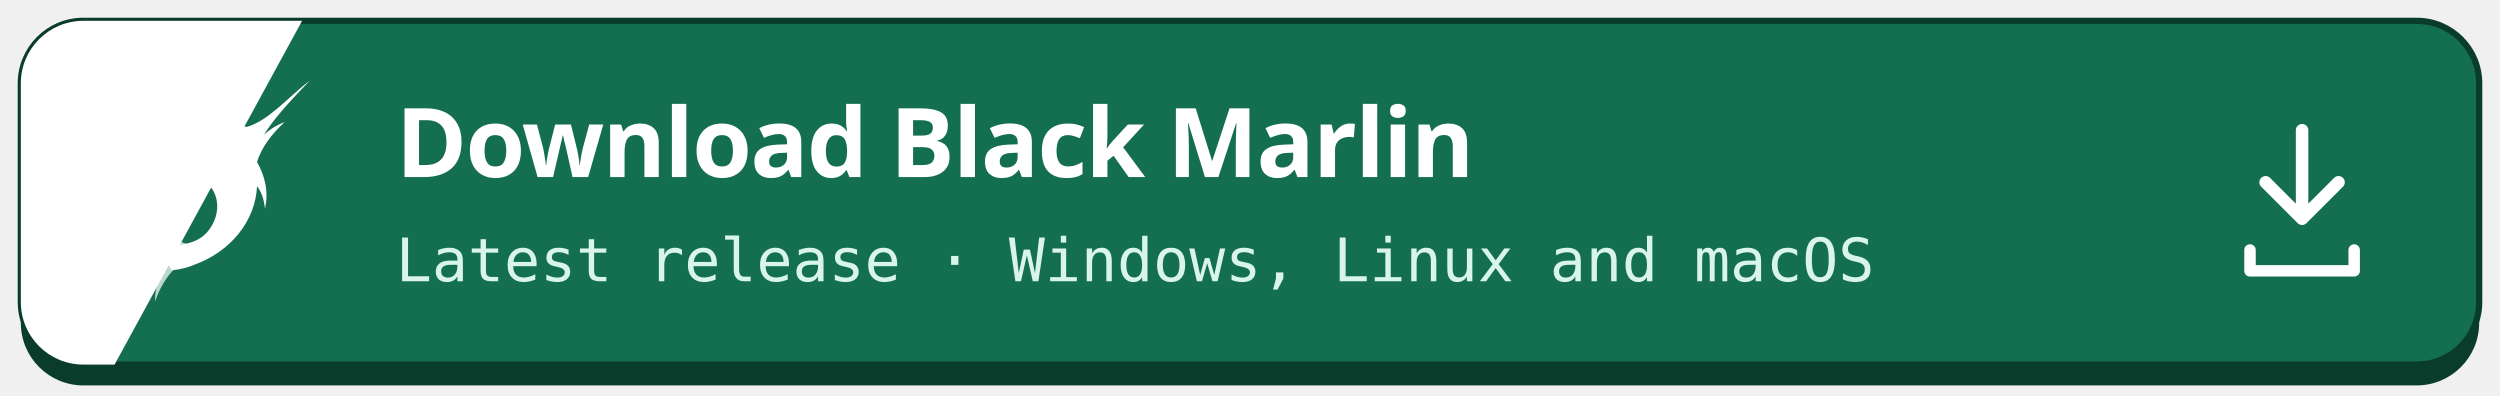
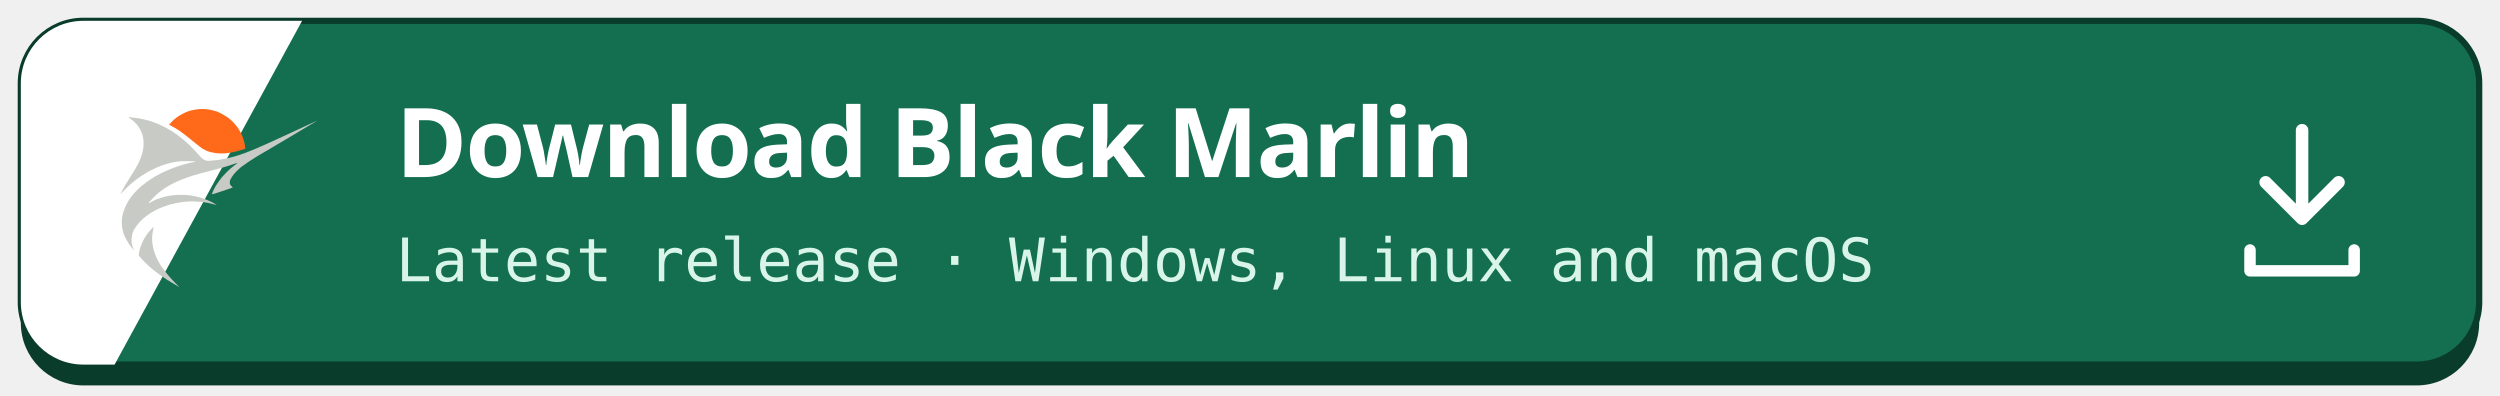
<svg xmlns="http://www.w3.org/2000/svg" viewBox="0 0 480 76" width="480" height="76" role="img" aria-labelledby="cta-title">
  <defs>
    <clipPath id="cta-clip-light">
      <rect x="4" y="4" width="472" height="66" rx="12" />
    </clipPath>
  </defs>
  <style>
    .t-disp { font-family: 'Space Grotesk', 'Segoe UI', system-ui, -apple-system, sans-serif; }
    .t-mono { font-family: 'IBM Plex Mono', 'Cascadia Mono', Consolas, ui-monospace, monospace; }
    .sheen { animation: sheen-pass 6s ease-in-out infinite; }
    .arrow-glide { animation: arrow-bob 2.4s ease-in-out infinite; }
    @keyframes sheen-pass {
      0%, 58% { transform: translateX(-120px); opacity: 0; }
      72% { opacity: 0.22; }
      90%, 100% { transform: translateX(560px); opacity: 0; }
    }
    @keyframes arrow-bob {
      0%, 100% { transform: translateY(0px); }
      50% { transform: translateY(3px); }
    }
    @media (prefers-reduced-motion: reduce) {
      .sheen { animation: none; opacity: 0; }
      .arrow-glide { animation: none; }
    }
  </style>
  <rect x="4" y="8" width="472" height="66" rx="12" fill="#0a3c2b" />
  <rect x="4" y="4" width="472" height="66" rx="12" fill="#136f50" stroke="#0a3c2b" stroke-width="1.2" />
  <g clip-path="url(#cta-clip-light)">
    <polygon class="sheen" points="0,4 58,4 22,70 -36,70" fill="#ffffff" />
  </g>
-   <g transform="translate(18 14) scale(0.095)">
-     <path fill="#ffffff" fill-opacity="0.88" d="M125 118C177 88 255 83 312 111C238 158 155 217 128 293C120 252 139 209 166 173C191 139 177 115 125 118Z" />
-     <path fill="#ffffff" d="M437 15C387 67 362 96 344 125C357 113 371 105 386 99C359 124 339 151 330 180C346 208 354 241 346 274C344 256 339 240 330 229C327 298 278 360 205 387C191 393 176 397 158 399L130 356C167 344 213 354 239 308C263 266 244 219 204 211C169 204 140 235 128 293C119 240 167 179 221 150C252 133 273 119 309 109C352 98 394 48 437 15Z" />
-     <path fill="#ffffff" fill-opacity="0.72" d="M49 295C103 296 136 323 176 341C205 354 229 351 255 337C232 360 194 374 165 394C145 414 132 438 124 462C122 423 148 395 133 367C114 337 81 306 49 295Z" />
+   <g transform="translate(18 14) scale(0.047)">
+     <g transform="translate(512 512) scale(1.11) translate(-698.5 -638.5)">
+       <path fill="#C7CAC5" d="M360.28,795.82 L360.28,795.82 Q367.00,808.00 375.40,818.08 L387.00,832.00 Q387.00,832.00 387.00,832.00 L383.52,825.04 Q381.00,820.00 378.90,811.60 L378.10,808.40 Q376.00,800.00 376.42,790.34 L376.58,786.66 Q377.00,777.00 379.10,770.28 L379.90,767.72 Q382.00,761.00 384.10,756.80 L384.90,755.20 Q387.00,751.00 393.72,741.76 L396.28,738.24 Q403.00,729.00 410.14,721.86 L412.86,719.14 Q420.00,712.00 431.34,703.60 L435.66,700.40 Q447.00,692.00 458.76,685.70 L463.24,683.30 Q475.00,677.00 488.02,671.96 L492.98,670.04 Q506.00,665.00 514.82,662.48 L518.18,661.52 Q527.00,659.00 540.02,656.48 L544.98,655.52 Q558.00,653.00 570.60,651.74 L575.40,651.26 Q588.00,650.00 597.66,650.00 L601.34,650.00 Q611.00,650.00 611.42,650.42 L611.58,650.58 Q612.00,651.00 618.30,651.00 L620.70,651.00 Q627.00,651.00 634.14,651.84 L636.86,652.16 Q644.00,653.00 654.92,655.10 L659.08,655.90 Q670.00,658.00 678.40,660.52 L690.00,664.00 Q690.00,664.00 690.00,664.00 L681.30,658.20 Q675.00,654.00 662.82,648.54 L658.18,646.46 Q646.00,641.00 631.72,636.80 L626.28,635.20 Q612.00,631.00 598.14,628.90 L592.86,628.10 Q579.00,626.00 562.20,626.00 L555.80,626.00 Q539.00,626.00 524.72,628.10 L519.28,628.90 Q505.00,631.00 493.24,634.36 L488.76,635.64 Q477.00,639.00 469.86,641.94 L467.14,643.06 Q460.00,646.00 452.02,650.62 L448.98,652.38 Q441.00,657.00 440.16,656.58 L439.00,656.00 Q439.00,656.00 439.00,656.00 L444.22,649.62 Q448.00,645.00 456.82,636.18 L460.18,632.82 Q469.00,624.00 476.14,618.12 L478.86,615.88 Q486.00,610.00 493.98,604.54 L497.02,602.46 Q505.00,597.00 518.02,589.86 L522.98,587.14 Q536.00,580.00 554.48,572.44 L561.52,569.56 Q580.00,562.00 597.64,556.54 L604.36,554.46 Q622.00,549.00 665.68,537.66 L682.32,533.34 Q726.00,522.00 742.38,516.12 L748.62,513.88 Q765.00,508.00 765.42,508.42 L766.00,509.00 Q766.00,509.00 766.00,509.00 L750.34,521.18 Q739.00,530.00 728.50,540.50 L724.50,544.50 Q714.00,555.00 709.80,560.04 L708.20,561.96 Q704.00,567.00 696.44,577.92 L693.56,582.08 Q686.00,593.00 681.80,600.98 L680.20,604.02 Q676.00,612.00 674.32,617.04 L672.00,624.00 Q672.00,624.00 672.00,624.00 L683.02,621.10 Q691.00,619.00 715.36,610.60 L749.00,599.00 Q749.00,599.00 749.00,599.00 L743.78,593.78 Q740.00,590.00 739.16,587.90 L738.84,587.10 Q738.00,585.00 738.00,580.80 L738.00,579.20 Q738.00,575.00 738.84,572.48 L739.16,571.52 Q740.00,569.00 745.46,560.60 L747.54,557.40 Q753.00,549.00 761.40,540.60 L764.60,537.40 Q773.00,529.00 777.62,525.22 L779.38,523.78 Q784.00,520.00 804.58,506.14 L812.42,500.86 Q833.00,487.00 865.76,468.10 L878.24,460.90 Q911.00,442.00 974.00,404.20 L1061.00,352.00 Q1061.00,352.00 1061.00,352.00 L947.32,404.78 Q865.00,443.00 833.50,456.02 L821.50,460.98 Q790.00,474.00 772.36,479.46 L765.64,481.54 Q748.00,487.00 732.88,490.36 L727.12,491.64 Q712.00,495.00 700.66,496.68 L696.34,497.32 Q685.00,499.00 667.78,500.26 L661.22,500.74 Q644.00,502.00 628.46,484.36 L622.54,477.64 Q607.00,460.00 596.50,449.50 L592.50,445.50 Q582.00,435.00 566.46,422.40 L560.54,417.60 Q545.00,405.00 531.56,396.18 L526.44,392.82 Q513.00,384.00 497.88,376.44 L492.12,373.56 Q477.00,366.00 462.30,360.54 L456.70,358.46 Q442.00,353.00 426.04,349.22 L419.96,347.78 Q404.00,344.00 387.62,342.32 L365.00,340.00 Q365.00,340.00 365.00,340.00 L365.58,341.16 Q366.00,342.00 372.72,346.62 L375.28,348.38 Q382.00,353.00 387.88,358.88 L390.12,361.12 Q396.00,367.00 400.20,372.88 L401.80,375.12 Q406.00,381.00 408.94,386.88 L410.06,389.12 Q413.00,395.00 415.10,401.30 L415.90,403.70 Q418.00,410.00 419.26,418.40 L419.74,421.60 Q421.00,430.00 420.58,440.08 L420.42,443.92 Q420.00,454.00 417.90,463.66 L417.10,467.34 Q415.00,477.00 411.64,486.24 L410.36,489.76 Q407.00,499.00 401.54,509.92 L399.46,514.08 Q394.00,525.00 375.94,553.56 L369.06,564.44 Q351.00,593.00 344.28,606.02 L335.00,624.00 Q335.00,624.00 335.00,624.00 L350.66,607.76 Q362.00,596.00 375.86,584.24 L381.14,579.76 Q395.00,568.00 410.96,557.50 L417.04,553.50 Q433.00,543.00 448.12,535.44 L453.88,532.56 Q469.00,525.00 483.70,519.54 L489.30,517.46 Q504.00,512.00 518.70,508.64 L524.30,507.36 Q539.00,504.00 542.36,504.00 L543.64,504.00 Q547.00,504.00 550.36,503.16 L551.64,502.84 Q555.00,502.00 575.58,502.00 L583.42,502.00 Q604.00,502.00 607.36,502.84 L612.00,504.00 Q612.00,504.00 612.00,504.00 L590.54,508.64 Q575.00,512.00 559.04,517.04 L552.96,518.96 Q537.00,524.00 521.46,530.30 L515.54,532.70 Q500.00,539.00 488.24,544.88 L483.76,547.12 Q472.00,553.00 462.76,558.46 L459.24,560.54 Q450.00,566.00 438.66,573.98 L434.34,577.02 Q423.00,585.00 414.60,592.14 L411.40,594.86 Q403.00,602.00 394.18,611.24 L390.82,614.76 Q382.00,624.00 375.70,632.40 L373.30,635.60 Q367.00,644.00 360.70,655.76 L358.30,660.24 Q352.00,672.00 348.22,683.34 L346.78,687.66 Q343.00,699.00 341.74,708.66 L341.26,712.34 Q340.00,722.00 340.42,730.82 L340.58,734.18 Q341.00,743.00 343.10,752.66 L343.90,756.34 Q346.00,766.00 348.10,771.46 L348.90,773.54 Q351.00,779.00 357.72,791.18 Z" />
+       <path fill="#C7CAC5" d="M458.00,743.00 L458.00,743.00 Q458.00,743.00 458.00,743.00 L446.98,754.60 Q439.00,763.00 433.96,770.14 L432.04,772.86 Q427.00,780.00 423.22,786.72 L421.78,789.28 Q418.00,796.00 413.38,807.76 L411.62,812.24 Q407.00,824.00 405.32,831.98 L404.68,835.02 Q403.00,843.00 403.00,846.36 L403.00,847.64 Q403.00,851.00 416.86,865.28 L422.14,870.72 Q436.00,885.00 446.92,894.24 L451.08,897.76 Q462.00,907.00 479.64,919.60 L486.36,924.40 Q504.00,937.00 524.58,949.18 L553.00,966.00 Q553.00,966.00 553.00,966.00 L536.76,949.76 Q525.00,938.00 513.24,924.14 L508.76,918.86 Q497.00,905.00 489.02,893.24 L485.98,888.76 Q478.00,877.00 472.96,866.92 L471.04,863.08 Q466.00,853.00 462.22,842.08 L460.78,837.92 Q457.00,827.00 454.90,815.24 L454.10,810.76 Q452.00,799.00 452.00,788.92 L452.00,785.08 Q452.00,775.00 454.52,761.56 Z" />
+       <path fill="#FF6A1A" d="M515.00,367.00 L515.00,367.00 Q515.00,367.00 515.00,367.00 L516.74,368.74 Q518.00,370.00 526.82,374.62 L530.18,376.38 Q539.00,381.00 550.34,388.56 L554.66,391.44 Q566.00,399.00 593.30,421.26 L603.70,429.74 Q631.00,452.00 636.46,455.36 L638.54,456.64 Q644.00,460.00 650.72,462.94 L653.28,464.06 Q660.00,467.00 671.76,469.52 L676.24,470.48 Q688.00,473.00 693.04,473.00 L694.96,473.00 Q700.00,473.00 700.42,473.42 L700.58,473.58 Q701.00,474.00 712.34,473.58 L716.66,473.42 Q728.00,473.00 743.12,470.06 L748.88,468.94 Q764.00,466.00 777.02,461.80 L795.00,456.00 Q795.00,456.00 795.00,456.00 L793.26,443.24 Q792.00,434.00 789.06,424.34 L787.94,420.66 Q785.00,411.00 779.96,400.92 L778.04,397.08 Q773.00,387.00 767.96,379.86 L766.04,377.14 Q761.00,370.00 753.02,361.60 L749.98,358.40 Q742.00,350.00 736.12,345.38 L733.88,343.62 Q728.00,339.00 716.24,332.28 L711.76,329.72 Q700.00,323.00 692.02,320.06 L688.98,318.94 Q681.00,316.00 667.98,313.48 L663.02,312.52 Q650.00,310.00 639.08,310.00 L634.92,310.00 Q624.00,310.00 611.82,312.10 L607.18,312.90 Q595.00,315.00 586.60,317.94 L583.40,319.06 Q575.00,322.00 564.08,327.88 L559.92,330.12 Q549.00,336.00 541.44,341.88 L538.56,344.12 Q531.00,350.00 524.28,357.14 Z" />
+     </g>
  </g>
  <text x="76" y="34" fill="#ffffff" font-size="18.5" font-weight="700" letter-spacing="-0.3" class="t-disp">Download Black Marlin</text>
  <text x="76" y="54" fill="#d9f5ea" font-size="11.5" font-weight="500" class="t-mono">Latest release · Windows, Linux and macOS</text>
  <g class="arrow-glide">
    <path d="M442 25v16m-7-6l7 7 7-7" fill="none" stroke="#ffffff" stroke-width="2.4" stroke-linecap="round" stroke-linejoin="round" />
  </g>
  <path d="M432 48v4h20v-4" fill="none" stroke="#ffffff" stroke-width="2.2" stroke-linecap="round" stroke-linejoin="round" />
</svg>
